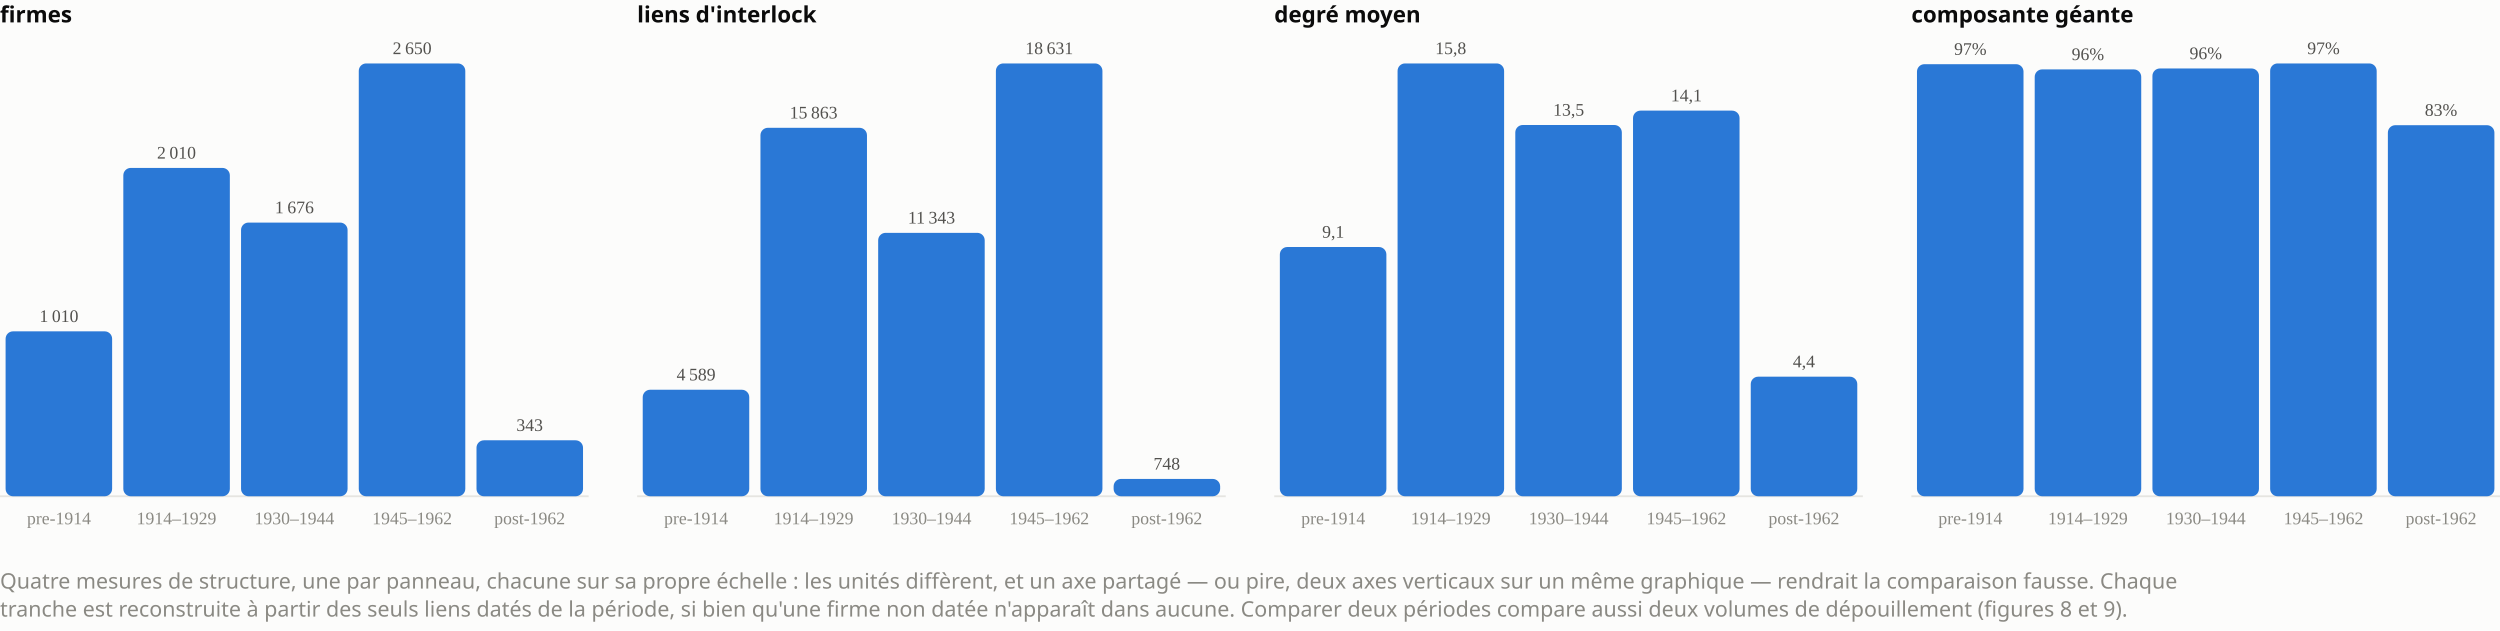
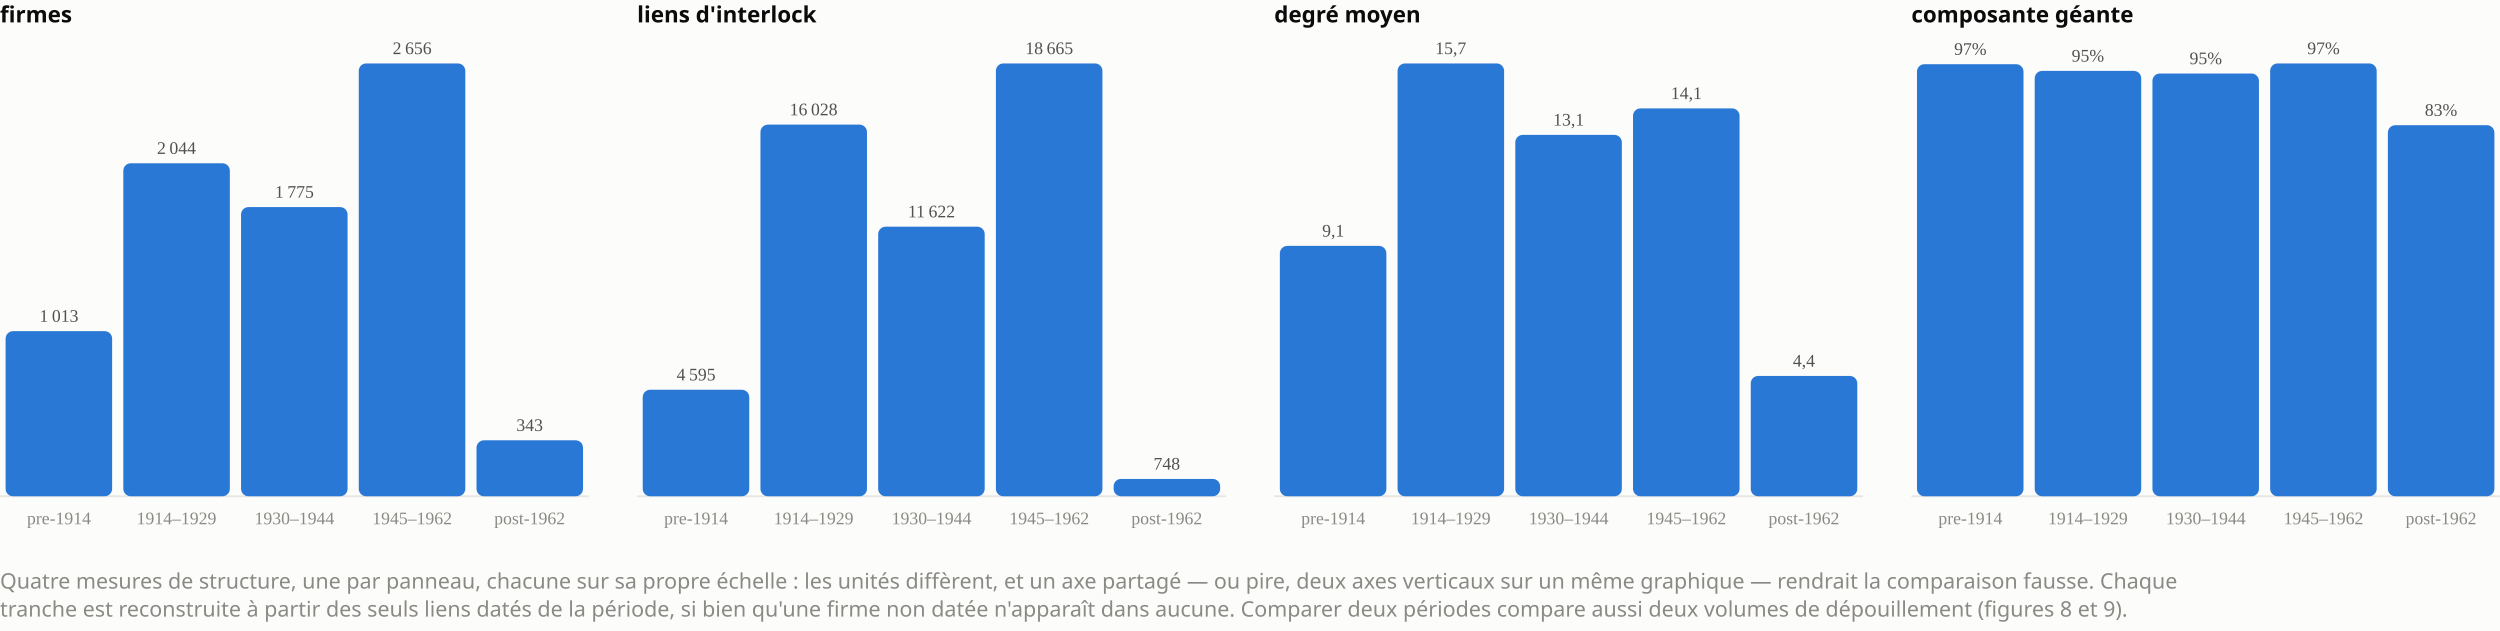
<svg xmlns="http://www.w3.org/2000/svg" viewBox="0 0 1340 338" width="1340" height="338" role="img" aria-label="Structure du réseau par période">
  <rect width="1340" height="338" fill="#fcfcfb" />
  <g transform="translate(0.0,0)">
    <text x="0" y="12" font-size="12.0" font-weight="600" font-family="ui-sans-serif,system-ui,sans-serif" fill="#0b0b0b">firmes</text>
    <line x1="0.0" y1="266.0" x2="315.5" y2="266.0" stroke="#e6e5e1" stroke-width="1" />
    <g class="mk">
-       <rect x="3.0" y="177.6" width="57.1" height="88.4" rx="4" fill="#2a78d6" />
+       <rect x="3.0" y="177.5" width="57.1" height="88.5" rx="4" fill="#2a78d6" />
    </g>
-     <text x="31.6" y="172.6" text-anchor="middle" font-size="9.5" fill="#52514e">1 010</text>
+     <text x="31.6" y="172.5" text-anchor="middle" font-size="9.5" fill="#52514e">1 013</text>
    <text x="31.6" y="281.0" text-anchor="middle" font-size="9.5" fill="#8a8983">pre-1914</text>
    <g class="mk">
-       <rect x="66.1" y="90.0" width="57.1" height="176.0" rx="4" fill="#2a78d6" />
+       <rect x="66.1" y="87.5" width="57.1" height="178.5" rx="4" fill="#2a78d6" />
    </g>
-     <text x="94.6" y="85.0" text-anchor="middle" font-size="9.5" fill="#52514e">2 010</text>
+     <text x="94.6" y="82.5" text-anchor="middle" font-size="9.5" fill="#52514e">2 044</text>
    <text x="94.6" y="281.0" text-anchor="middle" font-size="9.5" fill="#8a8983">1914–1929</text>
    <g class="mk">
-       <rect x="129.2" y="119.3" width="57.1" height="146.7" rx="4" fill="#2a78d6" />
+       <rect x="129.2" y="111.0" width="57.1" height="155.0" rx="4" fill="#2a78d6" />
    </g>
-     <text x="157.8" y="114.3" text-anchor="middle" font-size="9.5" fill="#52514e">1 676</text>
+     <text x="157.8" y="106.0" text-anchor="middle" font-size="9.5" fill="#52514e">1 775</text>
    <text x="157.8" y="281.0" text-anchor="middle" font-size="9.5" fill="#8a8983">1930–1944</text>
    <g class="mk">
      <rect x="192.3" y="34.0" width="57.1" height="232.0" rx="4" fill="#2a78d6" />
    </g>
-     <text x="220.9" y="29.0" text-anchor="middle" font-size="9.5" fill="#52514e">2 650</text>
+     <text x="220.9" y="29.0" text-anchor="middle" font-size="9.5" fill="#52514e">2 656</text>
    <text x="220.9" y="281.0" text-anchor="middle" font-size="9.5" fill="#8a8983">1945–1962</text>
    <g class="mk">
      <rect x="255.4" y="236.0" width="57.1" height="30.0" rx="4" fill="#2a78d6" />
    </g>
    <text x="283.9" y="231.0" text-anchor="middle" font-size="9.5" fill="#52514e">343</text>
    <text x="283.9" y="281.0" text-anchor="middle" font-size="9.5" fill="#8a8983">post-1962</text>
  </g>
  <g transform="translate(341.5,0)">
    <text x="0" y="12" font-size="12.0" font-weight="600" font-family="ui-sans-serif,system-ui,sans-serif" fill="#0b0b0b">liens d'interlock</text>
    <line x1="0.0" y1="266.0" x2="315.5" y2="266.0" stroke="#e6e5e1" stroke-width="1" />
    <g class="mk">
      <rect x="3.0" y="208.9" width="57.1" height="57.1" rx="4" fill="#2a78d6" />
    </g>
-     <text x="31.6" y="203.9" text-anchor="middle" font-size="9.5" fill="#52514e">4 589</text>
+     <text x="31.6" y="203.9" text-anchor="middle" font-size="9.5" fill="#52514e">4 595</text>
    <text x="31.6" y="281.0" text-anchor="middle" font-size="9.5" fill="#8a8983">pre-1914</text>
    <g class="mk">
-       <rect x="66.1" y="68.5" width="57.1" height="197.5" rx="4" fill="#2a78d6" />
+       <rect x="66.1" y="66.8" width="57.1" height="199.2" rx="4" fill="#2a78d6" />
    </g>
-     <text x="94.6" y="63.5" text-anchor="middle" font-size="9.5" fill="#52514e">15 863</text>
+     <text x="94.6" y="61.8" text-anchor="middle" font-size="9.5" fill="#52514e">16 028</text>
    <text x="94.6" y="281.0" text-anchor="middle" font-size="9.5" fill="#8a8983">1914–1929</text>
    <g class="mk">
-       <rect x="129.2" y="124.8" width="57.1" height="141.2" rx="4" fill="#2a78d6" />
+       <rect x="129.2" y="121.5" width="57.1" height="144.5" rx="4" fill="#2a78d6" />
    </g>
-     <text x="157.8" y="119.8" text-anchor="middle" font-size="9.5" fill="#52514e">11 343</text>
+     <text x="157.8" y="116.5" text-anchor="middle" font-size="9.5" fill="#52514e">11 622</text>
    <text x="157.8" y="281.0" text-anchor="middle" font-size="9.5" fill="#8a8983">1930–1944</text>
    <g class="mk">
      <rect x="192.3" y="34.0" width="57.1" height="232.0" rx="4" fill="#2a78d6" />
    </g>
-     <text x="220.9" y="29.0" text-anchor="middle" font-size="9.5" fill="#52514e">18 631</text>
+     <text x="220.9" y="29.0" text-anchor="middle" font-size="9.5" fill="#52514e">18 665</text>
    <text x="220.9" y="281.0" text-anchor="middle" font-size="9.5" fill="#8a8983">1945–1962</text>
    <g class="mk">
      <rect x="255.4" y="256.7" width="57.1" height="9.3" rx="4" fill="#2a78d6" />
    </g>
    <text x="283.9" y="251.7" text-anchor="middle" font-size="9.5" fill="#52514e">748</text>
    <text x="283.9" y="281.0" text-anchor="middle" font-size="9.5" fill="#8a8983">post-1962</text>
  </g>
  <g transform="translate(683.0,0)">
    <text x="0" y="12" font-size="12.0" font-weight="600" font-family="ui-sans-serif,system-ui,sans-serif" fill="#0b0b0b">degré moyen</text>
    <line x1="0.0" y1="266.0" x2="315.5" y2="266.0" stroke="#e6e5e1" stroke-width="1" />
    <g class="mk">
-       <rect x="3.0" y="132.4" width="57.1" height="133.6" rx="4" fill="#2a78d6" />
+       <rect x="3.0" y="131.8" width="57.1" height="134.2" rx="4" fill="#2a78d6" />
    </g>
-     <text x="31.6" y="127.4" text-anchor="middle" font-size="9.5" fill="#52514e">9,1</text>
+     <text x="31.6" y="126.8" text-anchor="middle" font-size="9.5" fill="#52514e">9,1</text>
    <text x="31.6" y="281.0" text-anchor="middle" font-size="9.5" fill="#8a8983">pre-1914</text>
    <g class="mk">
      <rect x="66.1" y="34.0" width="57.1" height="232.0" rx="4" fill="#2a78d6" />
    </g>
-     <text x="94.6" y="29.0" text-anchor="middle" font-size="9.5" fill="#52514e">15,8</text>
+     <text x="94.6" y="29.0" text-anchor="middle" font-size="9.5" fill="#52514e">15,7</text>
    <text x="94.6" y="281.0" text-anchor="middle" font-size="9.5" fill="#8a8983">1914–1929</text>
    <g class="mk">
-       <rect x="129.2" y="67.0" width="57.1" height="199.0" rx="4" fill="#2a78d6" />
+       <rect x="129.2" y="72.3" width="57.1" height="193.7" rx="4" fill="#2a78d6" />
    </g>
-     <text x="157.8" y="62.0" text-anchor="middle" font-size="9.5" fill="#52514e">13,5</text>
+     <text x="157.8" y="67.3" text-anchor="middle" font-size="9.5" fill="#52514e">13,1</text>
    <text x="157.8" y="281.0" text-anchor="middle" font-size="9.5" fill="#8a8983">1930–1944</text>
    <g class="mk">
-       <rect x="192.3" y="59.3" width="57.1" height="206.7" rx="4" fill="#2a78d6" />
+       <rect x="192.3" y="58.1" width="57.1" height="207.9" rx="4" fill="#2a78d6" />
    </g>
-     <text x="220.9" y="54.3" text-anchor="middle" font-size="9.5" fill="#52514e">14,1</text>
+     <text x="220.9" y="53.1" text-anchor="middle" font-size="9.5" fill="#52514e">14,1</text>
    <text x="220.9" y="281.0" text-anchor="middle" font-size="9.5" fill="#8a8983">1945–1962</text>
    <g class="mk">
-       <rect x="255.4" y="201.9" width="57.1" height="64.1" rx="4" fill="#2a78d6" />
+       <rect x="255.4" y="201.5" width="57.1" height="64.5" rx="4" fill="#2a78d6" />
    </g>
-     <text x="283.9" y="196.9" text-anchor="middle" font-size="9.5" fill="#52514e">4,4</text>
+     <text x="283.9" y="196.5" text-anchor="middle" font-size="9.5" fill="#52514e">4,4</text>
    <text x="283.9" y="281.0" text-anchor="middle" font-size="9.5" fill="#8a8983">post-1962</text>
  </g>
  <g transform="translate(1024.5,0)">
    <text x="0" y="12" font-size="12.0" font-weight="600" font-family="ui-sans-serif,system-ui,sans-serif" fill="#0b0b0b">composante géante</text>
    <line x1="0.0" y1="266.0" x2="315.5" y2="266.0" stroke="#e6e5e1" stroke-width="1" />
    <g class="mk">
      <rect x="3.0" y="34.4" width="57.1" height="231.6" rx="4" fill="#2a78d6" />
    </g>
    <text x="31.6" y="29.4" text-anchor="middle" font-size="9.5" fill="#52514e">97%</text>
    <text x="31.6" y="281.0" text-anchor="middle" font-size="9.5" fill="#8a8983">pre-1914</text>
    <g class="mk">
-       <rect x="66.1" y="37.2" width="57.1" height="228.8" rx="4" fill="#2a78d6" />
+       <rect x="66.1" y="38.0" width="57.1" height="228.0" rx="4" fill="#2a78d6" />
    </g>
-     <text x="94.6" y="32.2" text-anchor="middle" font-size="9.5" fill="#52514e">96%</text>
+     <text x="94.6" y="33.0" text-anchor="middle" font-size="9.5" fill="#52514e">95%</text>
    <text x="94.6" y="281.0" text-anchor="middle" font-size="9.5" fill="#8a8983">1914–1929</text>
    <g class="mk">
-       <rect x="129.2" y="36.7" width="57.1" height="229.3" rx="4" fill="#2a78d6" />
+       <rect x="129.2" y="39.4" width="57.1" height="226.6" rx="4" fill="#2a78d6" />
    </g>
-     <text x="157.8" y="31.7" text-anchor="middle" font-size="9.5" fill="#52514e">96%</text>
+     <text x="157.8" y="34.4" text-anchor="middle" font-size="9.5" fill="#52514e">95%</text>
    <text x="157.8" y="281.0" text-anchor="middle" font-size="9.5" fill="#8a8983">1930–1944</text>
    <g class="mk">
      <rect x="192.3" y="34.0" width="57.1" height="232.0" rx="4" fill="#2a78d6" />
    </g>
    <text x="220.9" y="29.0" text-anchor="middle" font-size="9.5" fill="#52514e">97%</text>
    <text x="220.9" y="281.0" text-anchor="middle" font-size="9.5" fill="#8a8983">1945–1962</text>
    <g class="mk">
      <rect x="255.4" y="67.1" width="57.1" height="198.9" rx="4" fill="#2a78d6" />
    </g>
    <text x="283.9" y="62.1" text-anchor="middle" font-size="9.5" fill="#52514e">83%</text>
    <text x="283.9" y="281.0" text-anchor="middle" font-size="9.5" fill="#8a8983">post-1962</text>
  </g>
  <g font-size="11.5" font-family="ui-sans-serif,system-ui,sans-serif" fill="#8a8983">
    <text x="0" y="315.5">Quatre mesures de structure, une par panneau, chacune sur sa propre échelle : les unités diffèrent, et un axe partagé — ou pire, deux axes verticaux sur un même graphique — rendrait la comparaison fausse. Chaque</text>
    <text x="0" y="330.5">tranche est reconstruite à partir des seuls liens datés de la période, si bien qu'une firme non datée n'apparaît dans aucune. Comparer deux périodes compare aussi deux volumes de dépouillement (figures 8 et 9).</text>
  </g>
</svg>
